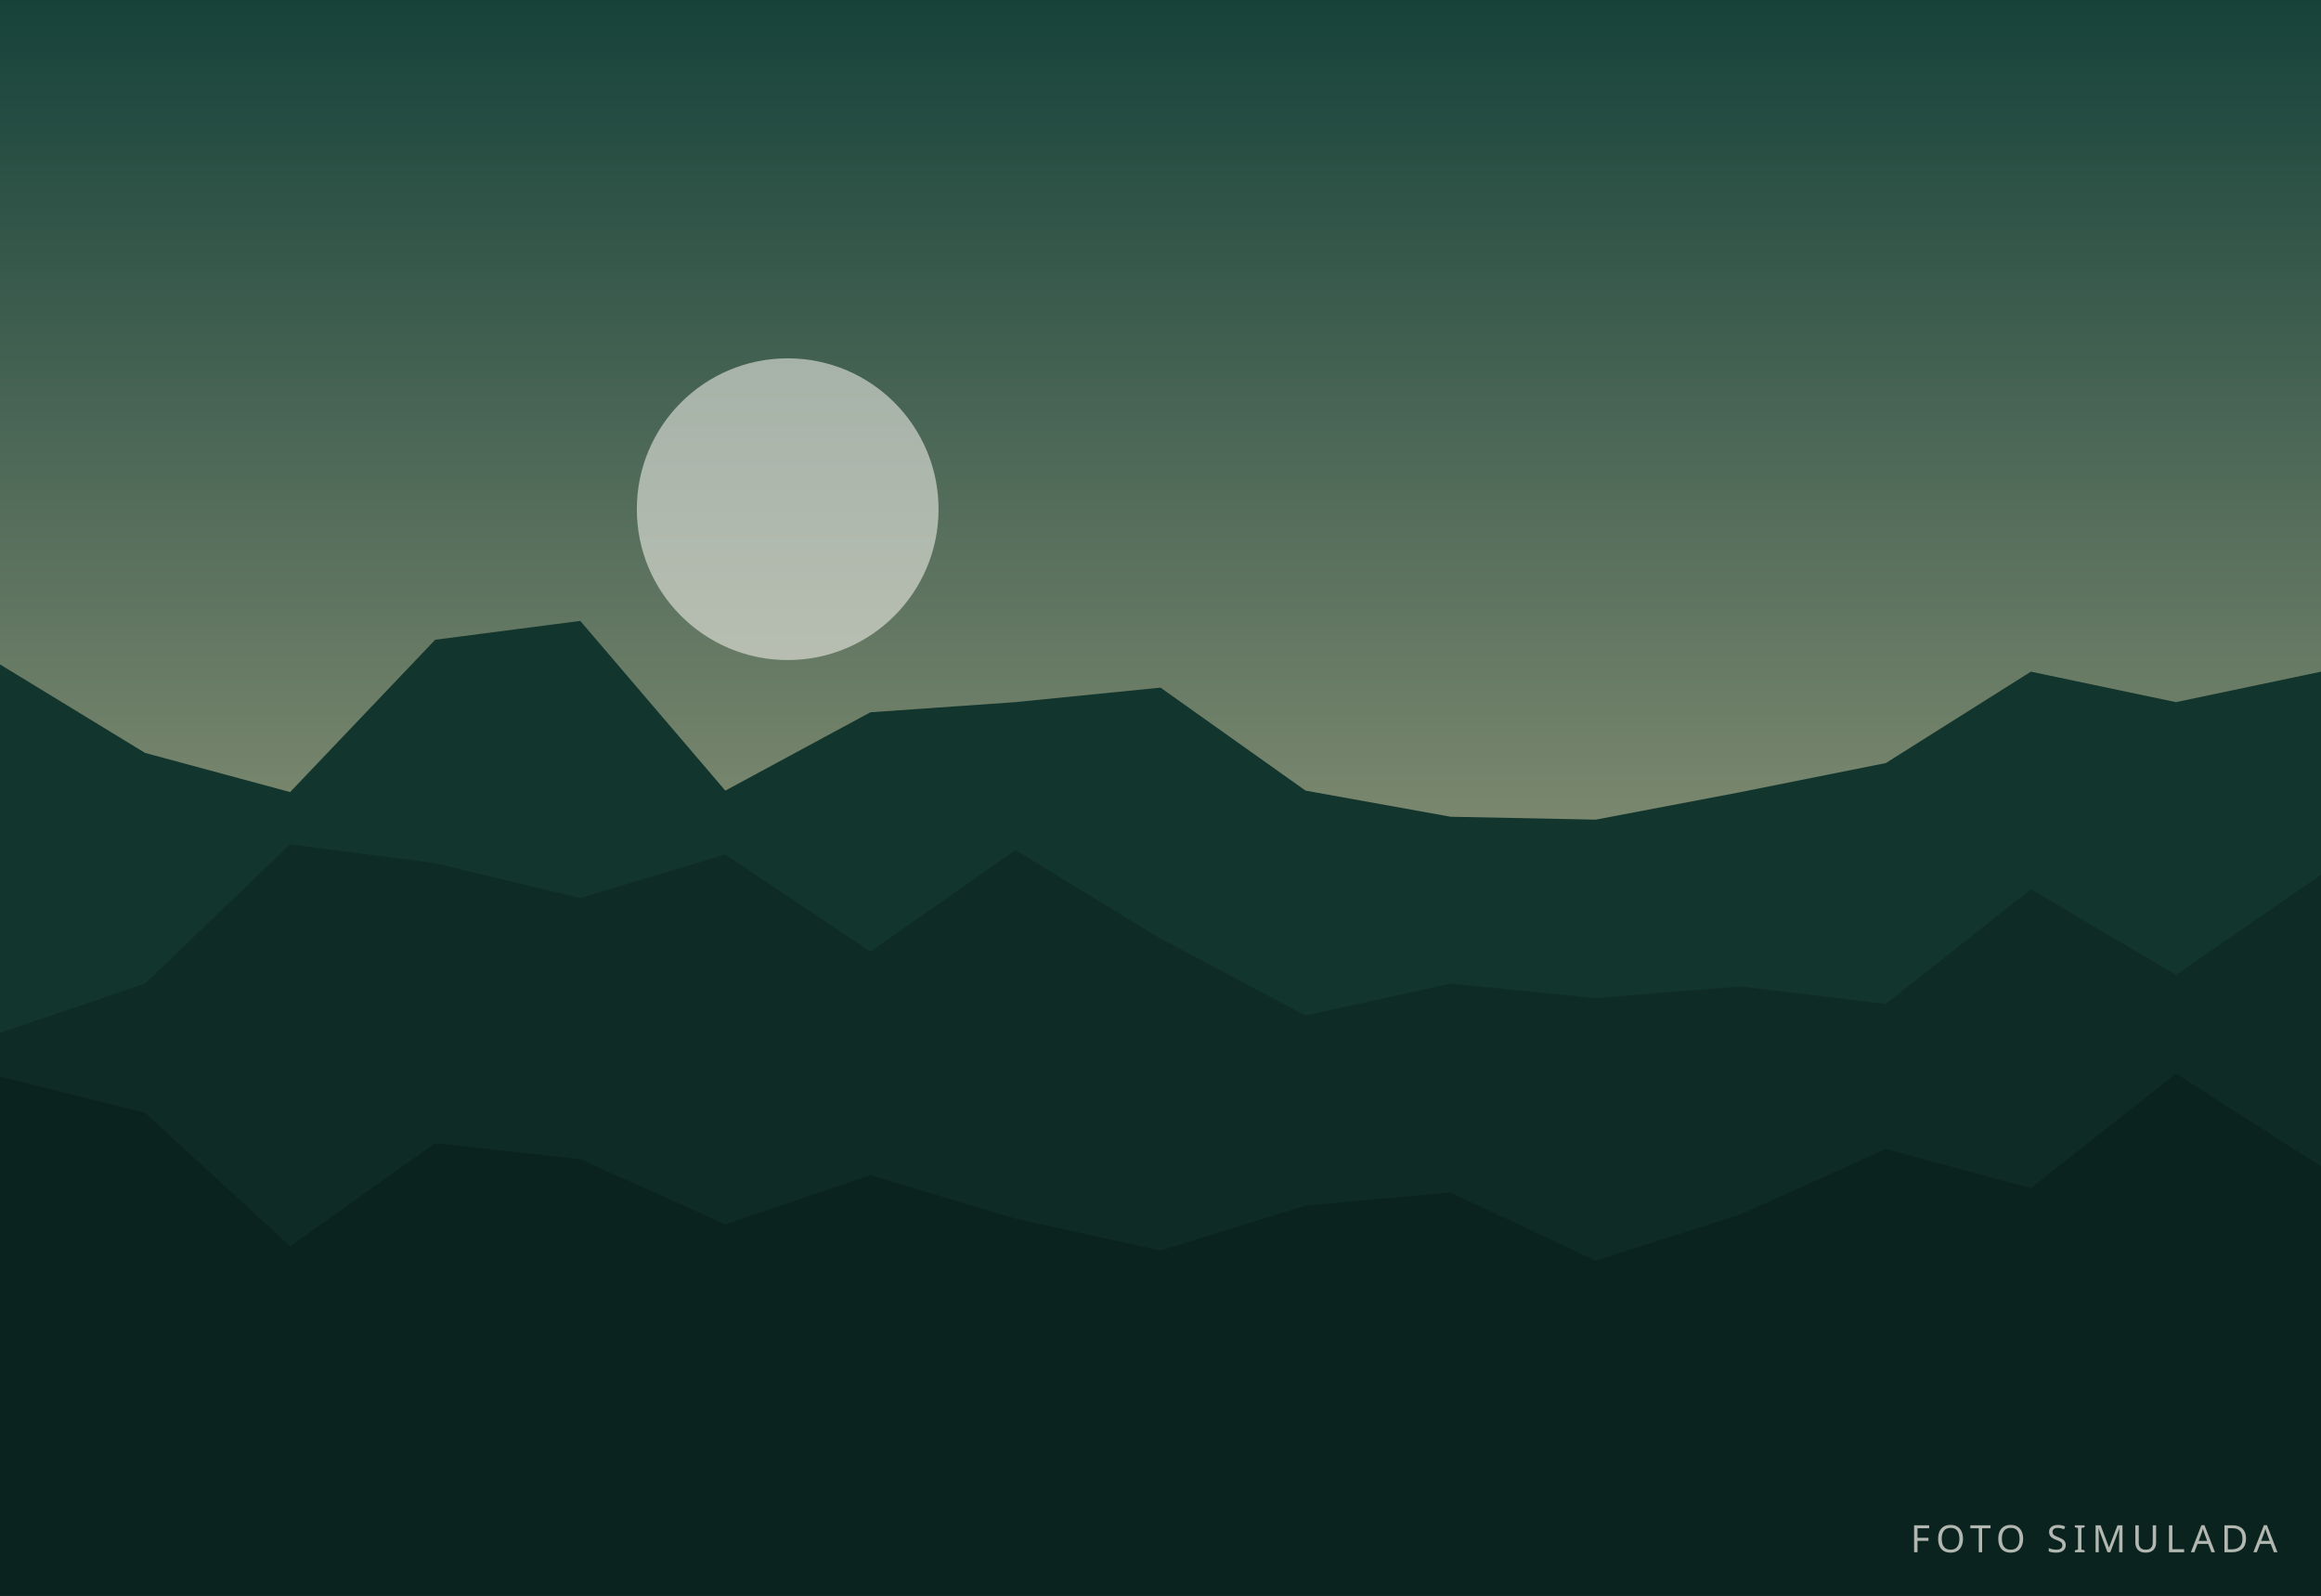
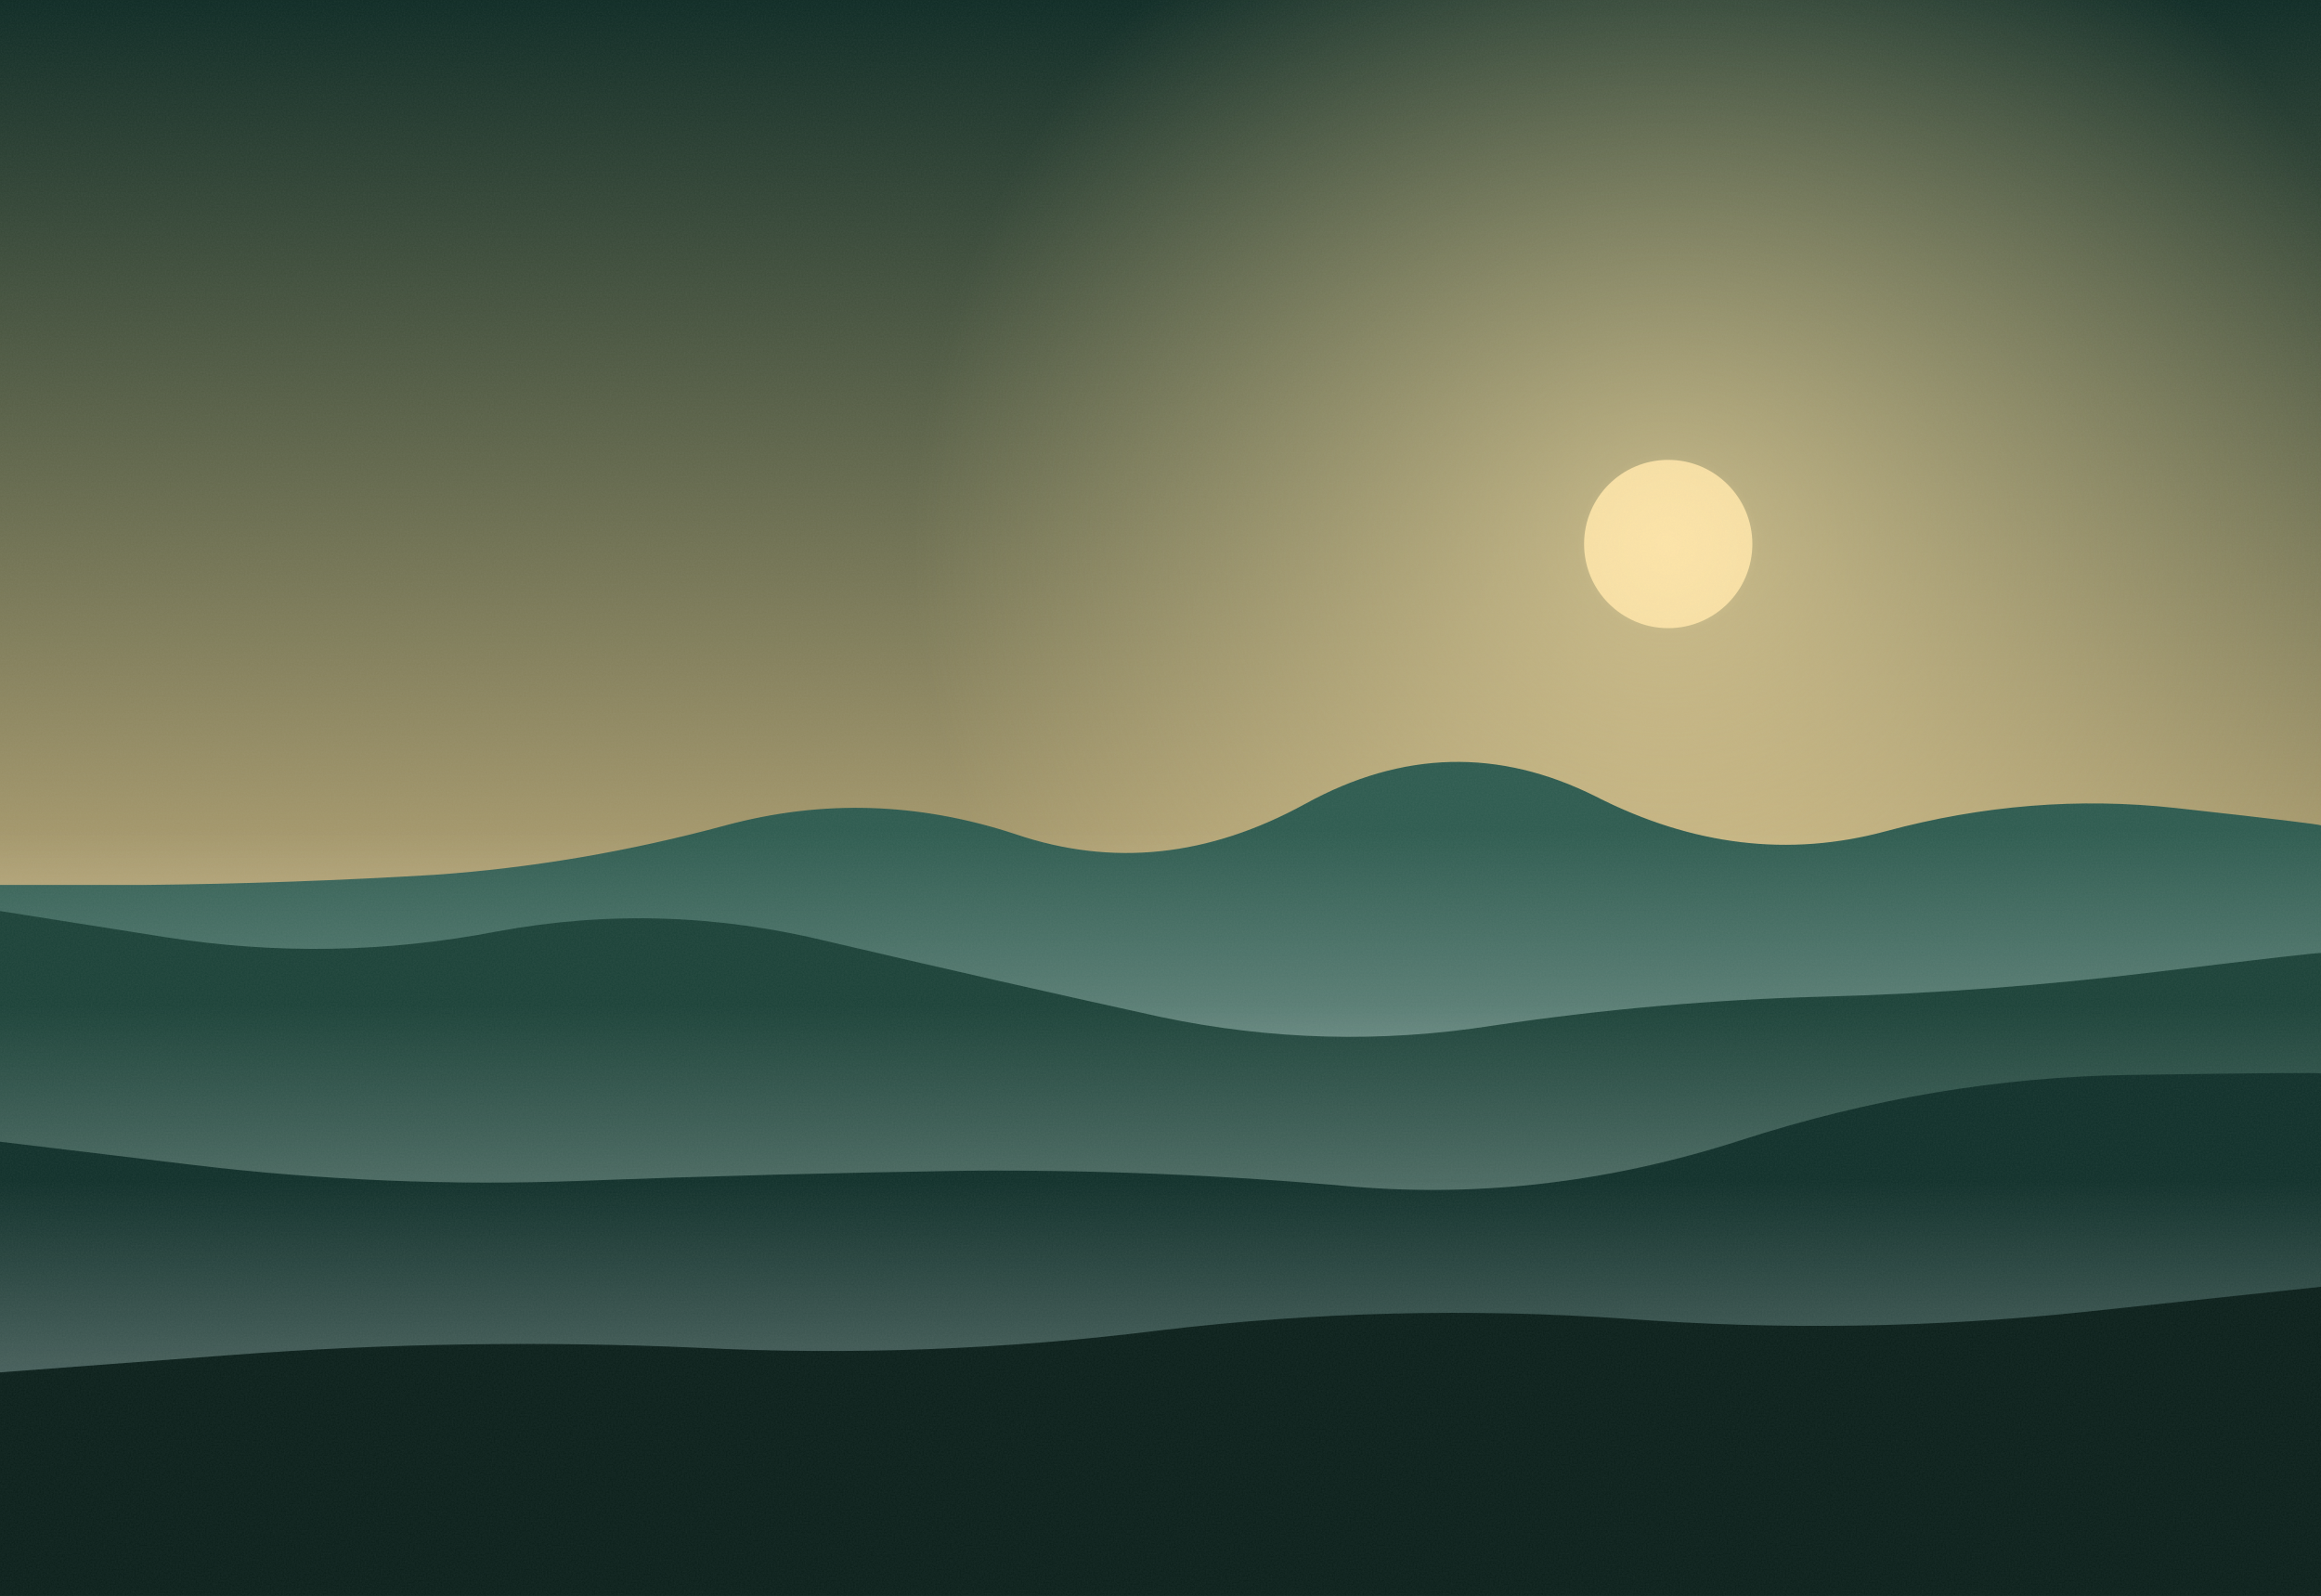
<svg xmlns="http://www.w3.org/2000/svg" viewBox="0 0 1600 1100" preserveAspectRatio="xMidYMid slice">
  <defs>
-     <linearGradient id="g" x1="0" y1="0" x2="0" y2="1">
-       <stop offset="0" stop-color="#16423a" />
-       <stop offset="1" stop-color="#d9c9a0" />
+     <linearGradient id="sky" x1="0" y1="0" x2="0" y2="1">
+       <stop offset="0" stop-color="#0d2a24" />
+       <stop offset=".65" stop-color="#c9b27c" />
+       <stop offset="1" stop-color="#c9b27c" />
    </linearGradient>
+     <radialGradient id="sun" cx="1150" cy="375" r="520" gradientUnits="userSpaceOnUse">
+       <stop offset="0" stop-color="#ffe6a8" stop-opacity=".95" />
+       <stop offset=".12" stop-color="#ffe6a8" stop-opacity=".55" />
+       <stop offset="1" stop-color="#ffe6a8" stop-opacity="0" />
+     </radialGradient>
+     <linearGradient id="mist" x1="0" y1="0" x2="0" y2="1">
+       <stop offset="0" stop-color="#fff" stop-opacity="0" />
+       <stop offset="1" stop-color="#fff" stop-opacity=".38" />
+     </linearGradient>
+     <filter id="n" x="0" y="0" width="100%" height="100%">
+       <feTurbulence type="fractalNoise" baseFrequency=".9" numOctaves="2" seed="4" />
+       <feColorMatrix values="0 0 0 0 .5  0 0 0 0 .5  0 0 0 0 .5  0 0 0 .55 0" />
+     </filter>
  </defs>
-   <rect width="1600" height="1100" fill="url(#g)" />
-   <circle cx="543" cy="351" r="104" fill="#F9F6F0" opacity=".55" />
-   <polygon points="0,1100 0,458 100,519 200,546 300,441 400,428 500,545 600,491 700,484 800,474 900,545 1000,563 1100,565 1200,546 1300,526 1400,463 1500,484 1600,463 1600,1100" fill="#12352d" />
-   <polygon points="0,1100 0,712 100,678 200,582 300,595 400,619 500,589 600,656 700,586 800,647 900,700 1000,678 1100,688 1200,680 1300,692 1400,613 1500,672 1600,603 1600,1100" fill="#0f2b25" />
-   <polygon points="0,1100 0,742 100,767 200,859 300,788 400,799 500,844 600,810 700,840 800,862 900,831 1000,822 1100,869 1200,837 1300,792 1400,819 1500,740 1600,804 1600,1100" fill="#0B231E" />
-   <text x="1570" y="1070" text-anchor="end" font-family="sans-serif" font-size="26" letter-spacing="4" fill="#F9F6F0" opacity=".7">FOTO SIMULADA</text>
+   <rect width="1600" height="1100" fill="url(#sky)" />
+   <rect width="1600" height="1100" fill="url(#sun)" />
+   <circle cx="1150" cy="375" r="58" fill="#ffe6a8" opacity=".9" />
+   <path d="M0,1100 L0,610 Q0,610 100,610 Q200,609 300,603 Q400,596 500,569 Q600,542 700,575 Q800,609 900,554 Q1000,499 1100,549 Q1200,600 1300,573 Q1400,546 1500,557 T1600,569 L1600,1100 Z" fill="#2d5b4f" />
+   <rect y="572" width="1600" height="220" fill="url(#mist)" />
+   <path d="M0,1100 L0,628 Q0,628 114,646 Q229,664 343,642 Q457,621 571,649 Q686,676 800,701 Q914,725 1029,707 Q1143,690 1257,687 Q1371,684 1486,670 T1600,657 L1600,1100 Z" fill="#1b4238" />
+   <rect y="693" width="1600" height="220" fill="url(#mist)" />
+   <path d="M0,1100 L0,787 Q0,787 133,803 Q267,819 400,814 Q533,809 667,807 Q800,806 933,818 Q1067,829 1200,786 Q1333,743 1467,741 T1600,740 L1600,1100 Z" fill="#10302a" />
+   <rect y="814" width="1600" height="220" fill="url(#mist)" />
+   <path d="M0,1100 L0,946 Q0,946 160,934 Q320,922 480,929 Q640,937 800,917 Q960,898 1120,909 Q1280,921 1440,904 T1600,887 L1600,1100 Z" fill="#0A1F1A" />
+   <rect width="1600" height="1100" filter="url(#n)" opacity=".16" />
</svg>
